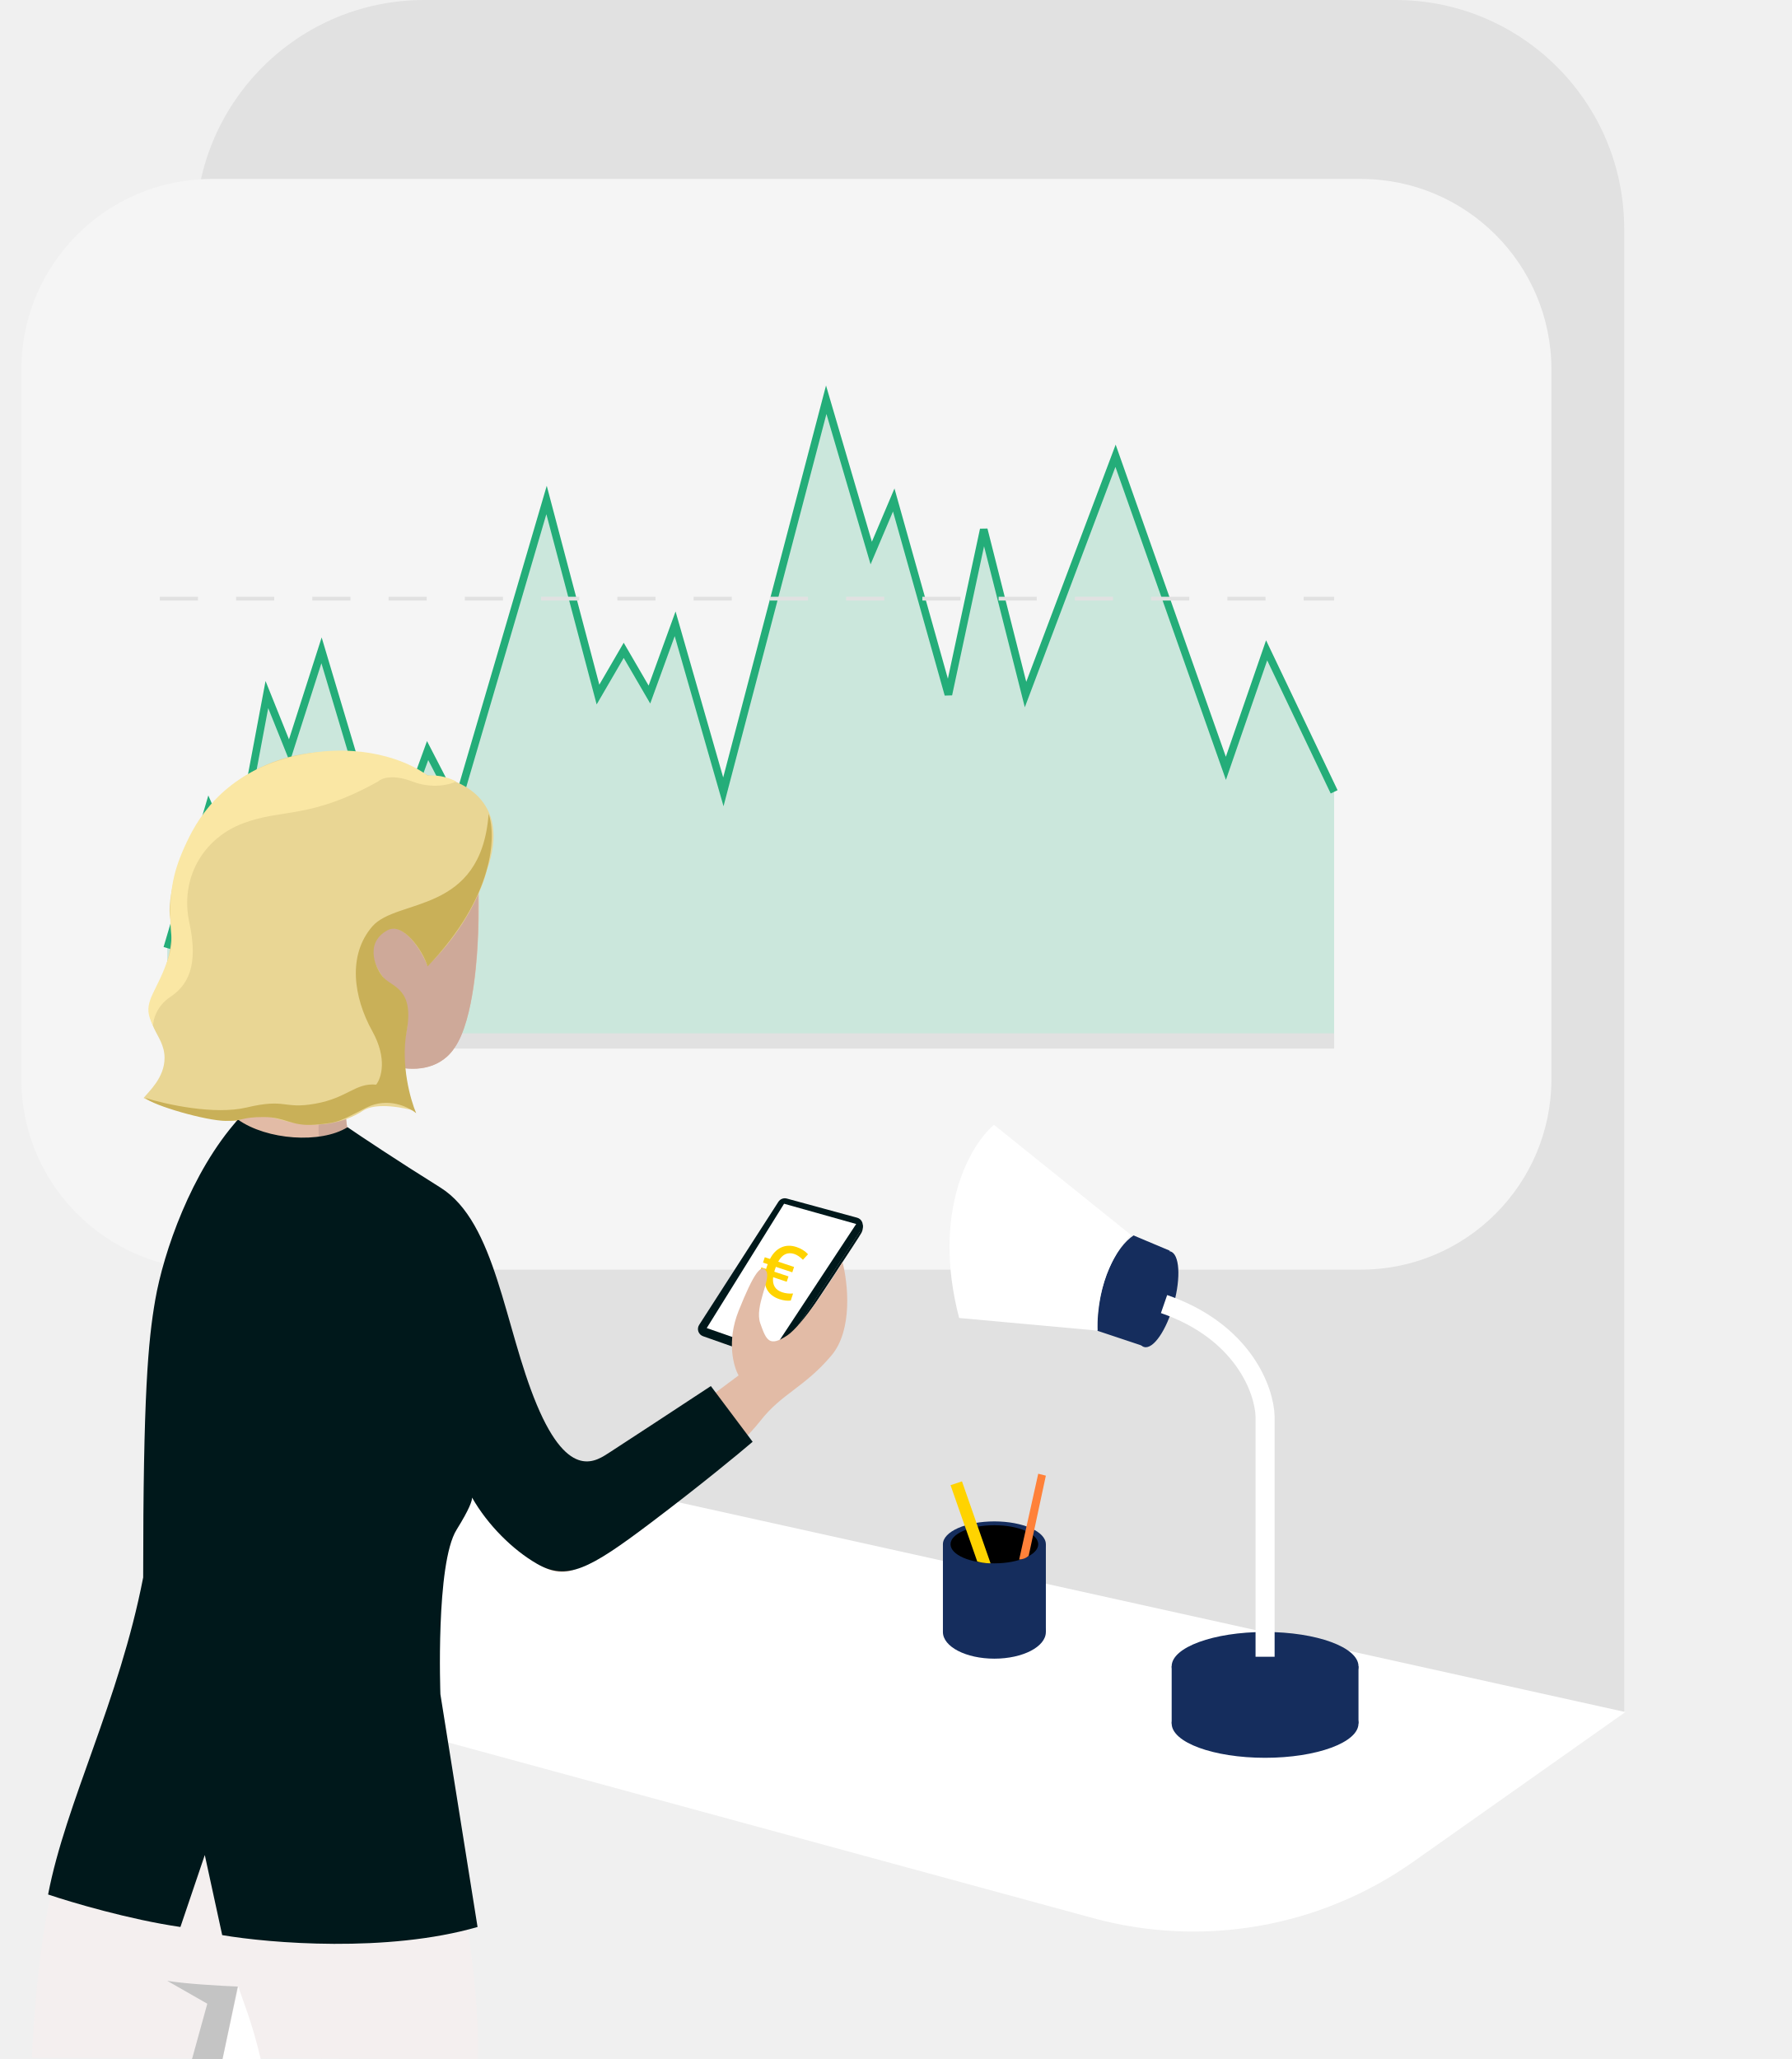
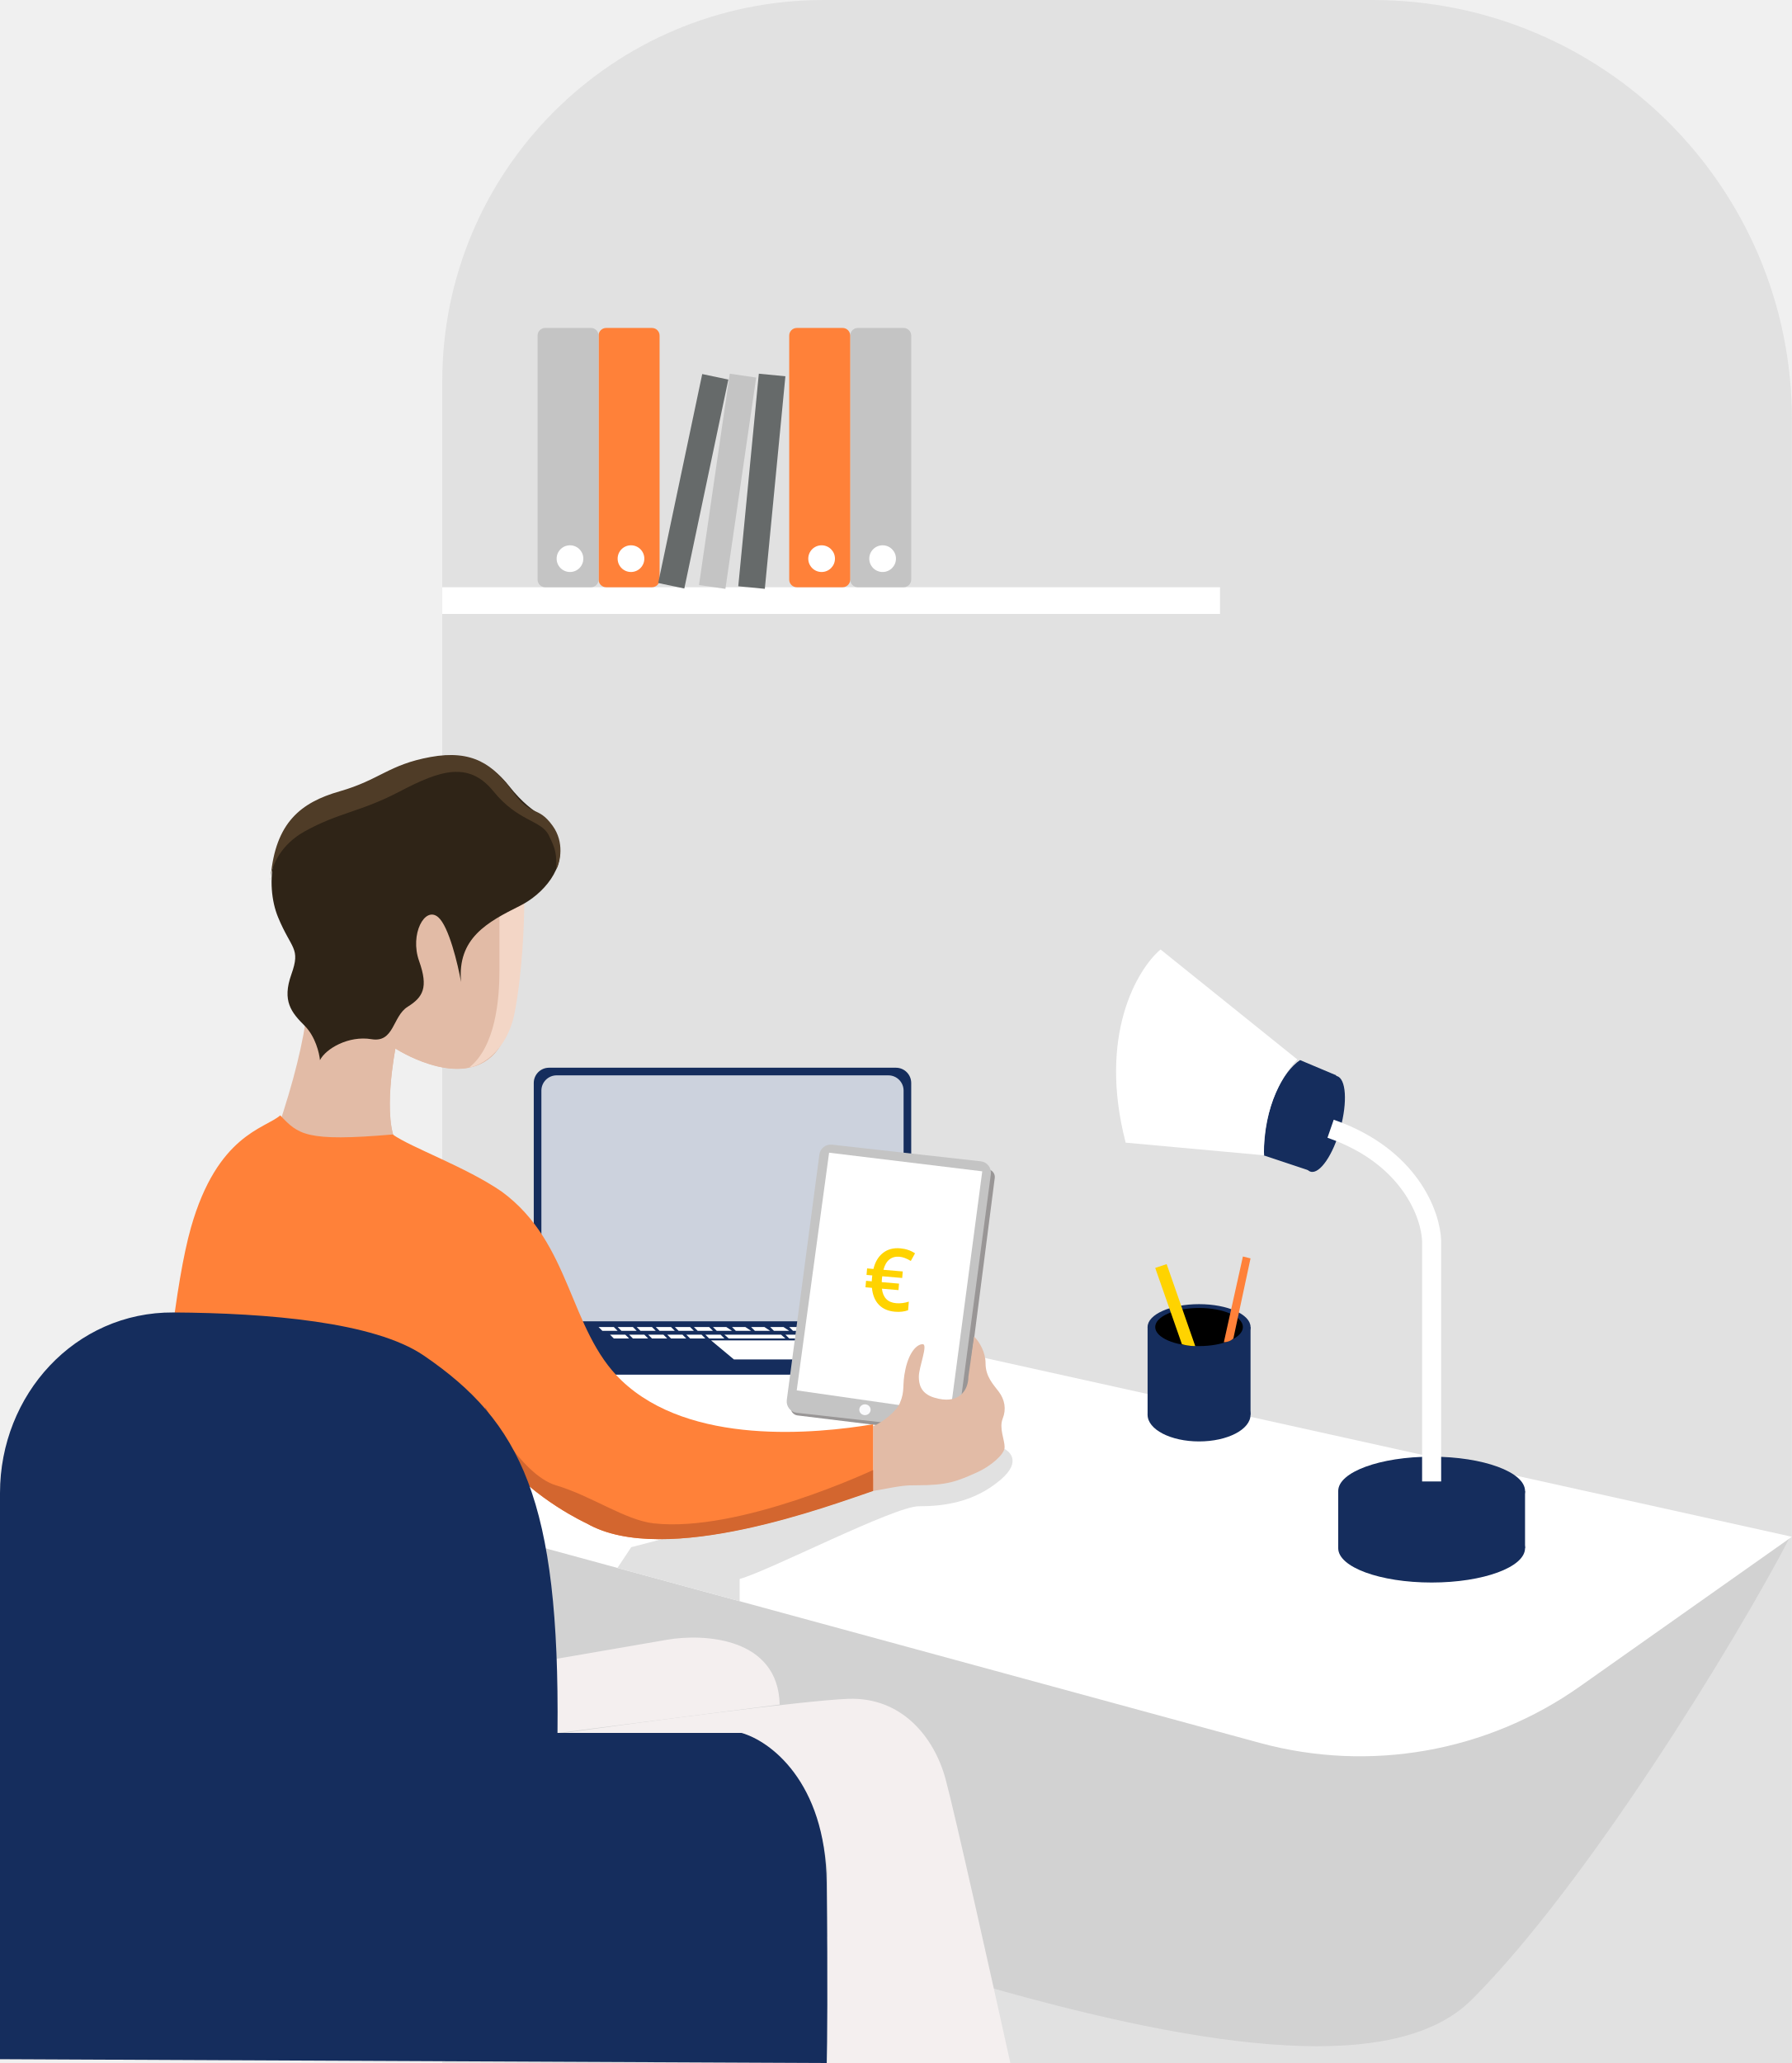
- <svg xmlns="http://www.w3.org/2000/svg" fill="none" viewBox="0 0 470 540">
-   <path fill="#E1E1E1" d="M69.06 392.362L51.393 63.216C49.55 28.865 76.906 0 111.307 0H366c33.137 0 60 26.863 60 60v389.146H128.974c-31.888 0-58.205-24.942-59.914-56.784z" />
-   <path fill="#fff" d="M88.266 449.007L85 373.403l341.313 75.604-55.641 39.27a100.001 100.001 0 01-83.941 14.784L88.266 449.007z" />
-   <ellipse fill="#152D5D" rx="13.5" ry="7" transform="matrix(-1 0 0 1 260.813 428.007)" />
-   <ellipse fill="#152D5D" rx="13.5" ry="6" transform="matrix(-1 0 0 1 260.813 405.007)" />
-   <path fill="#152D5D" d="M274.313 428.007v-23h-27v23h27z" />
-   <ellipse fill="#000" rx="11.5" ry="5" transform="matrix(-1 0 0 1 260.813 405.007)" />
-   <path fill="#FF8139" d="M274.313 387.007l-4.5 21c-.8.8-2 1-2.5 1l5-22.5 2 .5z" />
-   <path fill="#FFD300" d="M252.313 388.507l7.5 21.5c-1.6 0-3-.333-3.5-.5l-7-20 3-1z" />
-   <rect width="401.325" height="286.051" x="5.59" y="46.931" fill="#F5F5F5" rx="50" />
-   <path stroke="#24AD79" stroke-width="2" d="M43.862 248.652l10.96-37.113 6.746 15.464 8.431-44.846 5.902 14.691 8.432-26.289 16.863 56.444 10.961-30.155 7.588 14.691 23.608-80.413 13.491 51.031 6.745-11.598 6.745 11.598 6.745-18.557 12.648 44.073 26.98-102.836 11.805 40.206 5.902-13.917 14.333 51.031 9.275-43.299 10.961 43.299 23.608-62.629 28.942 81.975 10.686-30.944 17.706 37.114" />
-   <path fill="#24AD79" d="M54.822 211.539l-10.96 37.113V274.5h306.063v-66.827l-17.706-37.114-10.686 30.944-28.942-81.975-23.608 62.629-10.961-43.299-9.275 43.299-14.333-51.031-5.902 13.917-11.805-40.206-26.98 102.836-12.648-44.073-6.745 18.557-6.745-11.598-6.745 11.598-13.491-51.031-23.608 80.413-7.588-14.691-10.961 30.155-16.863-56.444-8.432 26.289L70 182.157l-8.431 44.846-6.746-15.464z" opacity=".2" />
-   <path stroke="#E1E1E1" stroke-dasharray="10 10" d="M41.924 157.005h308.001" />
-   <path stroke="#E1E1E1" stroke-width="4" d="M43.925 273h306" />
-   <path fill="#E2BBA6" d="M133.369 395s-4.689-1.718-13.385-12.532c0 0 2.169 9.091-9.429 19.505-8.033 7.189-1.767 45.487 1.617 52.246 0 0-32.051 31.58-84.226 6.288 0 0 13.104-47.691 14.058-74.655 1.175-30.619 4.72-50.303 15.443-79.21 10.724-28.907 13.265-44.857 11.809-60.076-1.456-15.219-.723-39.05 26.107-44.807 26.83-5.757 30.003 25.793 30.003 25.793s2.37 40.341-8.183 49.583c-9.248 8.15-25.103-2.193-25.103-2.193s-3.675 18.713.582 25.322c0 0 5.874 6.718 20.384 12.496 15.152 6.007 17.582 50.063 25.615 58.133" />
-   <path fill="#CEA999" d="M108.597 202.23c1.075 6.558 2.792 17.092 4.378 27.475-1.004-9.783-2.862-20.616-4.147-27.395l-.231-.08z" />
-   <path fill="#CEA999" d="M125.346 227.592l-12.371 2.112.623 9.412c.12 5.167 4.87 3.645 3.594 5.607-5.342 8.241-12.632-5.346-17.05-4.926-4.418.421-6.476 5.447-3.303 14.018 3.173 8.571-8.234 10.954-9.218 15.76-.984 4.806-8.646 31.87 0 41.132l13.244-4.005a40.028 40.028 0 01-8.193-6.398c-4.258-6.608-.583-25.322-.583-25.322s15.845 10.343 25.103 2.193a12.097 12.097 0 002.009-2.323c5.271-7.38 6.024-26.113 6.175-30.129.151-4.015-.03-17.131-.03-17.131z" />
-   <path fill="#F4EFEF" d="M110.866 450.635s15.366 54.961 14.503 89.365l-102.055-.305H8.37s1-27.195 5.5-45.195 15.975-41.212 15.975-41.212 44.533 22.819 81.022-2.653z" />
-   <path fill="#000" d="M62.046 464.071c.18 1.212.351 2.393.522 3.565-.17-1.172-.341-2.353-.522-3.565zM61.905 463.15c0-.321-.09-.641-.14-1.002.04.361.1.681.14 1.002z" opacity=".3" />
-   <path fill="#fff" d="M62.505 521l-4.136 19h10c-2-9-5.228-16.833-5.864-19z" />
-   <path fill="#C4C4C4" d="M62.369 521l-4 19h-8l4-14.5-10.5-6c4.8.8 14.333 1.333 18.5 1.5z" />
-   <path fill="#00181B" d="M201.686 356.541l-17.293-6.104a2 2 0 01-1.016-2.969l20.786-32.285a2 2 0 012.207-.847l18.445 5.023a2 2 0 011.146 3.028l-21.938 33.367a2 2 0 01-2.337.787z" />
-   <path fill="#00181B" d="M225.943 323.331c.493-.991.435-1.898.344-2.228l-.782 1.92-16.461 24.998-2.157 4.298c6.146-9.249 18.563-27.996 19.056-28.988z" />
-   <path fill="#fff" d="M224.565 321.01l-18.912-5.315-20.288 32.608 17.246 6.014 21.954-33.307z" />
-   <path fill="#FFD300" d="M208.33 328.87c-.858-.284-1.645-.262-2.362.067-.711.331-1.329.983-1.855 1.957l4.16 1.381-.467 1.405-4.296-1.427-.155.404-.166.502-.1.362 3.722 1.236-.464 1.396-3.567-1.185c-.241 2.027.551 3.343 2.376 3.949.869.289 1.823.396 2.86.322l-.615 1.852c-.92.106-1.909-.016-2.967-.368-1.465-.486-2.524-1.284-3.176-2.391-.646-1.106-.856-2.465-.631-4.079l-1.386-.46.463-1.396 1.241.412.094-.344.112-.337.215-.587-1.241-.412.467-1.405 1.368.455c.738-1.45 1.717-2.455 2.936-3.016 1.22-.561 2.565-.597 4.037-.108 1.216.404 2.216 1.033 2.999 1.887l-1.333 1.452c-.783-.773-1.539-1.281-2.269-1.524z" />
-   <path fill="#E2BBA6" d="M152.437 388.405c-.727-.363-1.506-1.527-1.506-1.527l-19.846 11.487c1.315 2.192 2.137 3.251 4.136 5.892 6.947 9.181 12.667 8.567 15.71 7.252 20.968-11.048 42.792-31.567 48.479-38.845 5.686-7.278 11.574-8.768 18.676-17.186 5.682-6.734 4.297-19.115 2.894-24.464-3.244 5.349-10.68 16.678-14.468 19.203-4.735 3.157-5.524 1.316-7.102-3.156-1.579-4.472 2.893-11.575 1.578-13.679-1.315-2.104-3.284.47-7.265 10.422-3.184 7.961-1.327 14.596 0 16.918-13.269 9.952-38.898 28.877-41.286 27.683z" />
-   <path fill="#00181B" d="M40.714 340.935c2.168-12.52 9.455-33.617 21.697-47.31 7.55 5.358 21.723 6.389 28.748 2 3.247 2.232 12.664 8.524 24.354 15.83 14.613 9.133 16.744 36.532 25.268 56.929 8.524 20.397 15.83 14.612 19.179 12.481 2.679-1.704 18.773-12.278 26.486-17.352l10.959 14.612c-3.552 3.045-13.882 11.569-26.79 21.311-16.135 12.177-21.919 15.221-29.834 10.655-6.203-3.579-12.789-10.011-16.966-17.331.026.774-.588 2.851-4.056 8.427-5.537 8.904-4.246 43.153-4.246 43.153l9.742 61.037c-23.624 6.82-54.493 4.262-66.975 2.131l-4.566-21.005-6.393 18.874c-13.395-1.948-28.718-6.494-34.705-8.524 4.629-24.111 18.65-50.69 24.936-83.14 0-48.049 1.302-62.04 3.162-72.778z" />
-   <path fill="#E9D694" d="M112.16 253.317c10-9.6 14.5-20.666 15.5-25 6.8-18.8-7.5-24.5-15.5-25-4.8-2.8-10-4.5-12-5-29-5.5-43 8.644-49.5 19.644-3.816 6.457-7 18-6 23s0 11-4 19.5 2.5 10.5 2.5 17c0 5.2-4.167 8.833-5.5 10.5 2.666 1.667 20.9 7.056 24.5 5.856 4.5-1.5 3-2.5 12 0s16.5.5 21-2.5c3.6-2.4 11.333-.666 13.5 0-1-2.833-4.9-11.4-2.5-19 2.4-7.6-2-12.833-4.5-14.5-2.667-3-6.7-9.9-1.5-13.5 5.2-3.6 10.166 4.5 12 9z" />
-   <path fill="#C9B058" d="M112.16 253.461c17.6-18.4 18-34.333 16-40-2 26.5-24 22-30.5 29.5s-5 18.5 0 27.5c4 7.2 2.333 12.333 1 14-5.5-.5-7.5 3.5-16 5s-7.5-1.5-18 1c-8.4 2-21.167-.833-26.5-2.5 2 2 16 6 21 6s4-1 10-1 7 2.5 13.5 2 6.5-1 13.5-4.5c5.6-2.8 11-.167 13 1.5-1.5-3.5-4.1-12.7-2.5-21.5 2-11-3.5-11.5-6-14-1.768-1.768-5.5-9 1-12.5 4-2.154 9.166 5.167 10.5 9.5z" />
-   <path fill="#FAE7A4" d="M44.66 261.461c-3.6 2.4-4.5 6-4.5 7.5-3-5.5 0-7.5 3-15s1.5-6.5 1.5-14 1-12.5 5-20.5 12.5-19 32-22c15.6-2.4 26.833 3 30.5 6 3.2-.4 6.333.834 7.5 1.5-1.667.833-6.3 2-11.5 0s-8.167-.833-9 0c-18 10-25 7-35.5 11s-16.5 14.5-14 26-.5 16.5-5 19.5z" />
-   <ellipse fill="#152D5D" rx="24.5" ry="9" transform="matrix(-1 0 0 1 331.812 452.007)" />
-   <ellipse fill="#152D5D" rx="24.5" ry="9" transform="matrix(-1 0 0 1 331.812 437.007)" />
-   <path fill="#152D5D" d="M356.312 452.007v-15h-49v15h49z" />
-   <ellipse fill="#152D5D" rx="4.5" ry="13" transform="scale(-1 1) rotate(-15.345 1112.879 1296.94)" />
-   <path stroke="#fff" stroke-width="5" d="M331.812 434.507v-63c-.166-6.833-5.7-22.3-26.5-29.5" />
-   <path fill="#152D5D" d="M297.312 324.007l9.5 4-7 25-12-4c0-13 5-22 9.5-25z" />
-   <path fill="#fff" d="M260.71 295l35.882 28.846c-7.848 8.376-9.08 20.239-8.714 25.124l-36.314-3.313c-7.317-28.143 3.049-45.497 9.146-50.657z" />
+ <svg xmlns="http://www.w3.org/2000/svg" fill="none" viewBox="0 0 470 541">
+   <path fill="#E1E1E1" d="M116 100C116 44.772 160.772 0 216 0h144c60.751 0 110 49.249 110 110v431H116V100z" />
+   <path fill="#D2D2D2" d="M385.983 524.427c30.274-30.18 69.493-94.367 83.611-121.517l-343.396-29.974-64.51 78.193c130.755 48.8 285.008 112.463 324.295 73.298z" />
+   <path fill="#fff" d="M320 154H116v7h204z" />
+   <path fill="#C4C4C4" d="M239 88v64a2 2 0 01-2 2h-12a2 2 0 01-2-2V88a2 2 0 012-2h12a2 2 0 012 2z" />
+   <circle r="3.5" fill="#fff" transform="matrix(-1 0 0 1 231.5 146.5)" />
+   <path fill="#FF8139" d="M223 88v64a2 2 0 01-2 2h-12a2 2 0 01-2-2V88a2 2 0 012-2h12a2 2 0 012 2z" />
+   <circle r="3.5" fill="#fff" transform="matrix(-1 0 0 1 215.5 146.5)" />
+   <path fill="#FF8139" d="M173 88v64a2 2 0 01-2 2h-12a2 2 0 01-2-2V88a2 2 0 012-2h12a2 2 0 012 2z" />
+   <circle r="3.5" fill="#fff" transform="matrix(-1 0 0 1 165.5 146.5)" />
+   <path fill="#C4C4C4" d="M157 88v64a2 2 0 01-2 2h-12a2 2 0 01-2-2V88a2 2 0 012-2h12a2 2 0 012 2z" />
+   <circle r="3.5" fill="#fff" transform="matrix(-1 0 0 1 149.5 146.5)" />
+   <path fill="#666A6A" d="M184.186 98.092l6.85 1.444-11.549 54.796-6.85-1.444z" />
+   <path fill="#C4C4C4" d="M191.406 98l6.927 1.008-8.066 55.416-6.927-1.008z" />
+   <path fill="#666A6A" d="M199.033 98l6.967.674-5.395 55.74-6.967-.674z" />
+   <path fill="#fff" d="M131.953 403l-3.266-75.604L470 403l-55.641 39.27a100.001 100.001 0 01-83.941 14.784L131.953 403z" />
+   <path fill="#E1E1E1" d="M262.5 388c5.6-4.8 2.333-7.667 0-8.5-7.667 1.833-23.2 5.5-24 5.5-.8 0-49.933 14.9-72.933 20.733l-3.622 5.446L194 419.908v-5.846c7.5-2 40.5-19.062 47-19.062s14.5-1 21.5-7z" />
+   <rect width="99" height="69" fill="#152D5D" rx="4" transform="matrix(-1 0 0 1 239 280)" />
+   <rect width="95" height="66" fill="#CCD2DD" rx="4" transform="matrix(-1 0 0 1 237 282)" />
+   <path fill="#152D5D" d="M258 360.5l-21.5-12h-95l19 12H258z" />
+   <path fill="#fff" d="M258 358.5v2l-4-2h4z" />
+   <path fill="#152D5D" d="M258 358.5l-21.5-12h-95l19 12H258z" />
+   <path fill="#fff" d="M209 351.5l6.5 5h-23l-6-5H209zM214.5 350H211l1 1h4l-1.5-1zM219.5 350H216l1 1h4l-1.5-1zM224.5 350H221l1 1h4l-1.5-1zM189 350h-4l1 1h4l-1-1zM184 350h-4l1 1h4l-1-1zM179 350h-4l1 1h4l-1-1zM174 350h-4l1 1h4l-1-1zM169 350h-4l1 1h4l-1-1zM164 350h-4l1 1h4l-1-1zM210.5 348H207l1 1h4l-1.5-1zM205.5 348H202l1 1h4l-1.5-1zM200.5 348H197l1 1h4l-1.5-1zM195.5 348H192l1 1h4l-1.5-1zM190.5 348H187l1 1h4l-1.5-1zM215.5 348H212l1 1h4l-1.5-1zM220.5 348H217l1 1h4l-1.5-1zM186 348h-4l1 1h4l-1-1zM181 348h-4l1 1h4l-1-1zM176 348h-4l1 1h4l-1-1zM171 348h-4l1 1h4l-1-1zM166 348h-4l1 1h4l-1-1zM161 348h-4l1 1h4l-1-1zM191.143 351H206l-1.143-1H190l1.143 1zM209.5 350H206l1 1h4l-1.5-1z" />
+   <path fill="#999696" d="M215.861 303.348a2 2 0 012.227-1.73l41.085 5.037a2 2 0 011.74 2.24l-8.438 65.591a2 2 0 01-2.227 1.73l-41.085-5.037a2 2 0 01-1.74-2.24l8.438-65.591z" />
+   <path fill="#C4C4C4" d="M214.916 302.765a3 3 0 013.308-2.587l39.025 4.366a3 3 0 012.64 3.376l-8.548 64.357a3 3 0 01-3.307 2.586l-39.026-4.366a3 3 0 01-2.64-3.376l8.548-64.356z" />
+   <path fill="#fff" d="M217.463 302.284l40.172 4.885-8.376 63.223-40.286-5.781 8.49-62.327z" />
+   <path fill="#FFD300" d="M235.922 329.568c-1.043-.089-1.925.15-2.644.715-.712.565-1.233 1.468-1.562 2.708l5.064.431-.146 1.71-5.23-.445-.065.498-.052.61-.014.435 4.53.386-.144 1.699-4.342-.37c.277 2.35 1.526 3.62 3.747 3.809 1.059.09 2.163-.047 3.312-.411l-.192 2.254c-1.008.369-2.156.499-3.444.389-1.784-.152-3.194-.764-4.229-1.836-1.027-1.072-1.632-2.548-1.815-4.428l-1.688-.143.145-1.699 1.51.128.013-.413.035-.411.083-.719-1.51-.129.146-1.71 1.666.142c.439-1.835 1.27-3.233 2.493-4.195 1.223-.962 2.73-1.367 4.522-1.215 1.48.127 2.778.565 3.892 1.316l-1.11 1.997c-1.092-.659-2.082-1.027-2.971-1.103z" />
+   <path fill="#E2BBA6" d="M236 368c-.919 2.144-4.5 5-7 6v17c8-1.5 8.5-1.5 11.5-1.5 8 0 10.5-1 16-3.5 3.053-1.388 7-4.5 7-6.5s-1.5-5-.5-7.5.5-5-1-7-3.5-4-3.5-7.5c0-2.8-1.5-5.5-3-7L254 361c0 3.6-2.5 7.5-9 5.5-3.5-1.077-4-3.5-4-5.5 0-2.5 2.5-8.5 1-8.5s-3.5 2-4.5 6.5 0 5.5-1.5 9zM151.176 394.743s-10.864-1.462-19.56-12.276c0 0 2.169 9.092-9.429 19.505-8.033 7.189-1.767 45.488 1.617 52.246 0 0-32.052 31.58-84.226 6.288 0 0 13.104-47.69 14.058-74.654 1.175-30.619 4.72-50.304 15.443-79.211 10.724-28.906 13.265-44.856 11.809-60.076-1.456-15.219-.723-39.049 26.107-44.806 26.83-5.758 30.003 25.792 30.003 25.792s2.37 40.341-8.184 49.583c-9.247 8.15-25.103-2.193-25.103-2.193s-3.675 18.714.583 25.322c0 0 5.874 6.719 20.383 12.496 15.153 6.008 17.583 50.064 25.616 58.134" />
+   <path fill="#CEA999" d="M120.229 202.229c1.074 6.559 2.791 17.092 4.377 27.475-1.004-9.782-2.861-20.616-4.147-27.394l-.23-.081z" />
+   <path fill="#E2BBA6" d="M136.977 227.592l-12.371 2.112.623 9.412c.12 5.167-.291 9.312-1.567 11.275-5.341 8.24-7.47-11.014-11.888-10.594-4.418.421-6.477 5.447-3.304 14.018 3.173 8.571-8.234 10.954-9.218 15.76-.984 4.806-8.645 31.87 0 41.132l13.245-4.005a40.002 40.002 0 01-8.194-6.398c-4.257-6.608-.582-25.322-.582-25.322s15.845 10.343 25.103 2.193a12.057 12.057 0 002.008-2.323c5.272-7.38 6.025-26.113 6.175-30.129.151-4.015-.03-17.131-.03-17.131z" />
+   <path fill="#F3D6C6" d="M131 254.5v-28l6.5 10.5c0 5.167-.5 18.1-2.5 28.5-2 10.4-9 14-12 14.5 7-5.5 8-18 8-25.5z" />
+   <path fill="#2F2417" d="M114.925 240.515c2.8 2.4 5.167 12.333 6 17-1-11.5 6.898-15.699 15.5-20 6-3 12.188-10 10-17-2.5-8-5.5-5-13-14.5s-17.79-8.526-23-6.5c-9 3.5-9.5 4.5-15 7.5-4.907 2.677-5.566 1.484-14 5.5-10.5 5-12 19.5-8.5 28s6 8 3.5 15 0 10 3.5 13.5c2.8 2.8 3.834 7.166 4 9 1.5-3 7.5-6.5 13.5-5.5s5.5-6 9.5-8.5 5.5-5 3-12 1.5-14.5 5-11.5z" />
+   <path fill="#4F3C27" d="M145.924 228.015c1-2 2.2-7.1-1-11.5-4-5.5-5.5-2-10.5-9s-10.5-11-21.5-9-13.329 6-23.829 9c-10.23 2.923-16.825 8.218-18.082 22.36a8.152 8.152 0 00-.089 1.14c.026-.386.055-.766.089-1.14.436-3.05 2.597-8.352 8.911-11.86 9-5 14.5-5 25-10.5s18-8 24.5 0 12.5 7.5 14.5 11.5 2 5 2 9z" />
+   <path fill="#292289" d="M70.706 302.166s-4.8 4.005-9.128 16.02c-4.327 12.016 6.929-6.918 6.929-6.918l1.325-6.699.874-2.403z" />
+   <path fill="#F4EFEF" d="M122.498 450.634s15.245 54.657 14.382 89.06H20s1-27.194 5.5-45.194c4.5-18 15.975-41.213 15.975-41.213s44.533 22.819 81.023-2.653z" />
+   <path fill="#FF8139" d="M229.001 373.5c-15 2.5-47.997 5.732-66.001-11.5-13.876-13.277-13-36-31.384-49.5-9.429-6.5-23.786-11.557-28.616-15-23 2-24.77-.074-29.5-5-4 3.5-16.5 5-23.439 29.5-3.94 13.911-7.49 44.391-8.595 75-1.004 26.964 0 56.287 0 56.287 7.34 33.453 82.338.931 82.338.931C126 443 129.5 414 129.5 414l2.116-31.532c8.696 10.833 22.251 17.021 22.251 17.021 20.555 11.785 64.134-4.989 75.134-8.587V373.5z" />
+   <path fill="#D3662F" d="M229.001 391v-5.5s-35 16.472-57.5 13.989c-7.5-.828-16.328-7.209-25.677-9.983-9.348-2.773-18.506-20.485-18.506-20.485-.803 18.373-12.883 21.266-20.233 36.245-5.452 11.114-1.526 40.472.864 54.89 9.348-3.124 15.855-5.938 15.855-5.938-2.952-7.85-9.62-45.057-1.617-52.246 11.598-10.413 9.429-19.504 9.429-19.504 8.696 10.833 22.251 17.021 22.251 17.021 20.555 11.815 64.634-4.989 75.134-8.489z" />
+   <path fill="#000" d="M73.678 464.071c.18 1.212.351 2.393.522 3.565-.17-1.172-.341-2.353-.522-3.565zM73.537 463.15c0-.321-.09-.641-.14-1.002.04.361.1.681.14 1.002z" opacity=".3" />
+   <path fill="#E1E1E1" d="M74.136 521L70 540h10c-2-9-5.227-16.833-5.864-19z" />
+   <path fill="#C4C4C4" d="M74 521l-4 19h-8l4-14.5-10.5-6c4.8.8 14.333 1.333 18.5 1.5z" />
+   <path fill="#F4EFEF" d="M222.5 445.5c-11.2.4-54.667 6.167-75 9h47c16.8 5.6 22 27.833 22.5 36.5v50h48c-4.667-21.167-14.6-65.7-17-74.5-3-11-11.5-21.5-25.5-21z" />
+   <path fill="#F4EFEF" d="M175 430l-29 5v19.5l58.5-7.5c-.4-17.6-19.833-18.667-29.5-17z" />
+   <path fill="#152D5D" d="M111.116 355.451c-12.89-8.781-40.94-11.118-65.631-11.273C19.675 344.016 0 365.731 0 391.54V540l216.83 1c.128-4.311.308-20.599 0-47.261-.309-26.663-15.047-37.308-22.378-39.298h-48.227c.617-60.886-9.494-81.539-35.109-98.99z" />
+   <ellipse fill="#152D5D" rx="24.5" ry="9" transform="matrix(-1 0 0 1 375.5 406)" />
+   <ellipse fill="#152D5D" rx="24.5" ry="9" transform="matrix(-1 0 0 1 375.5 391)" />
+   <path fill="#152D5D" d="M400 406v-15h-49v15h49z" />
+   <ellipse fill="#152D5D" rx="4.5" ry="13" transform="scale(-1 1) rotate(-15.345 920.282 1436.082)" />
+   <path stroke="#fff" stroke-width="5" d="M375.5 388.5v-63c-.167-6.833-5.7-22.3-26.5-29.5" />
+   <path fill="#152D5D" d="M341 278l9.5 4-7 25-12-4c0-13 5-22 9.5-25z" />
+   <path fill="#fff" d="M304.397 248.993l35.882 28.847c-7.848 8.375-9.08 20.238-8.714 25.123l-36.314-3.313c-7.317-28.143 3.049-45.497 9.146-50.657z" />
+   <ellipse fill="#152D5D" rx="13.5" ry="7" transform="matrix(-1 0 0 1 314.5 371)" />
+   <ellipse fill="#152D5D" rx="13.5" ry="6" transform="matrix(-1 0 0 1 314.5 348)" />
+   <path fill="#152D5D" d="M328 371v-23h-27v23h27z" />
+   <ellipse fill="#000" rx="11.5" ry="5" transform="matrix(-1 0 0 1 314.5 348)" />
+   <path fill="#FF8139" d="M328 330l-4.5 21c-.8.8-2 1-2.5 1l5-22.5 2 .5z" />
+   <path fill="#FFD300" d="M306 331.5l7.5 21.5c-1.6 0-3-.333-3.5-.5l-7-20 3-1z" />
+   <ellipse fill="#FAFAFC" rx="1.486" ry="1.417" transform="matrix(-1 0 0 1 226.866 369.685)" />
</svg>
